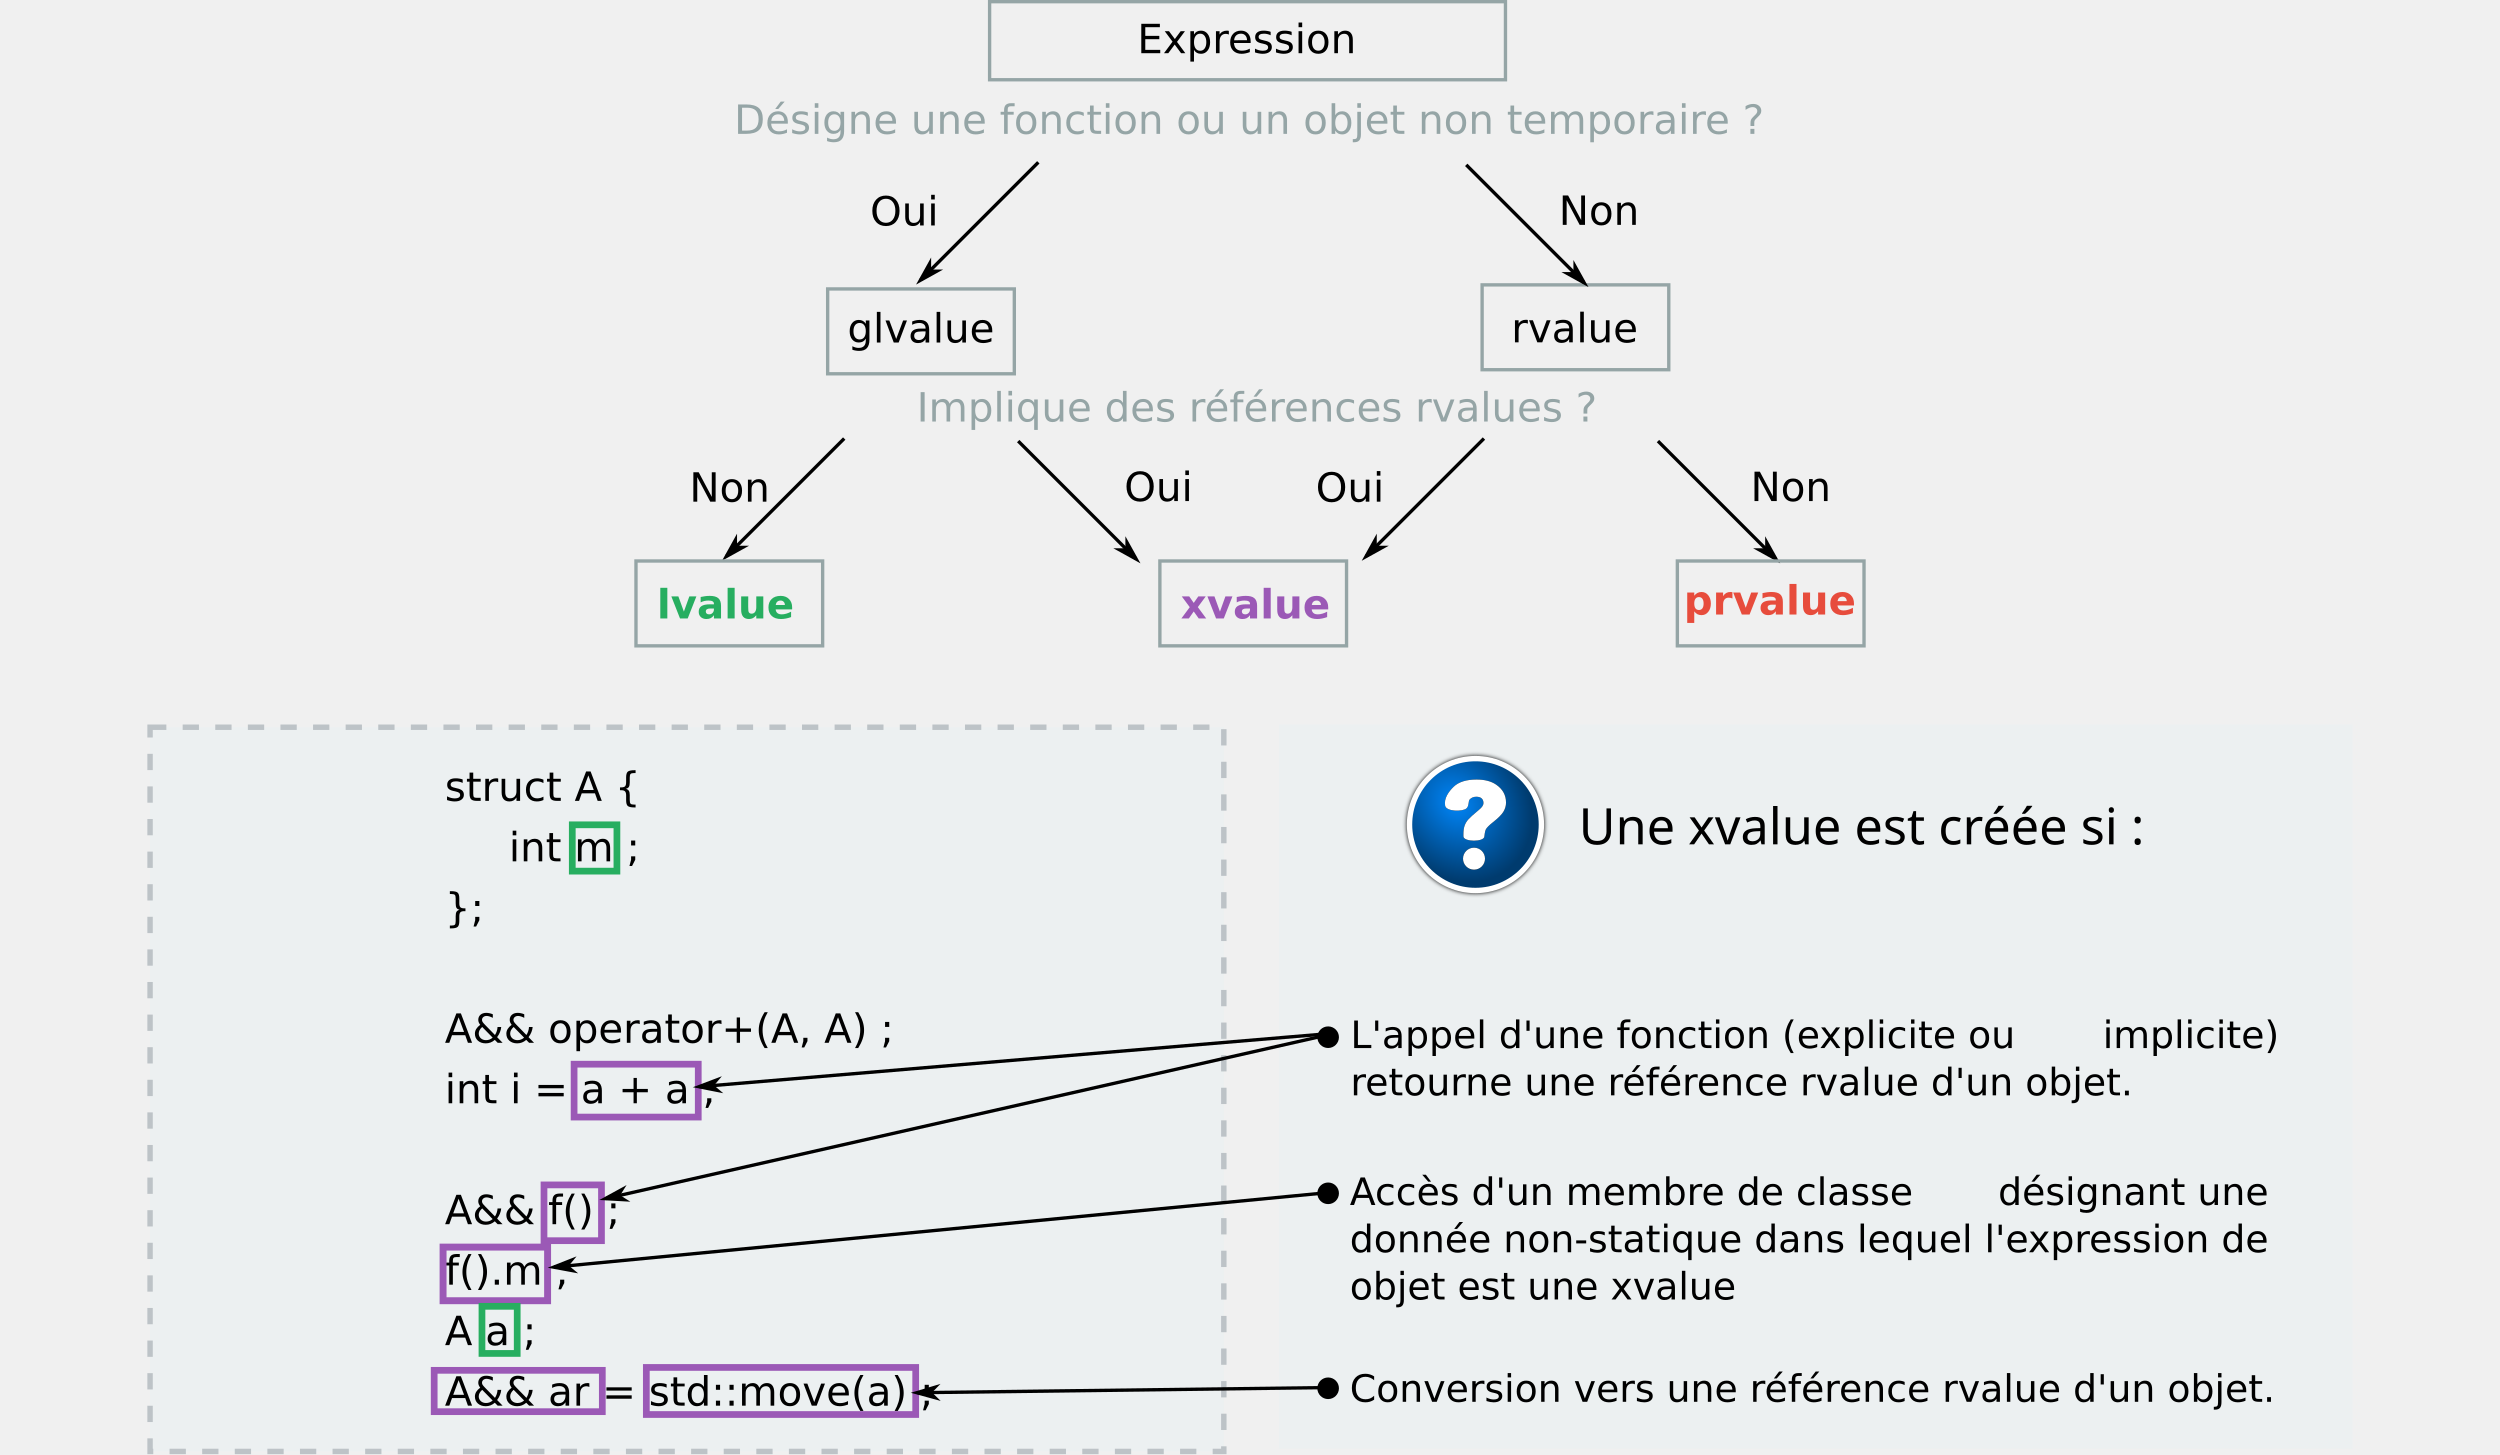
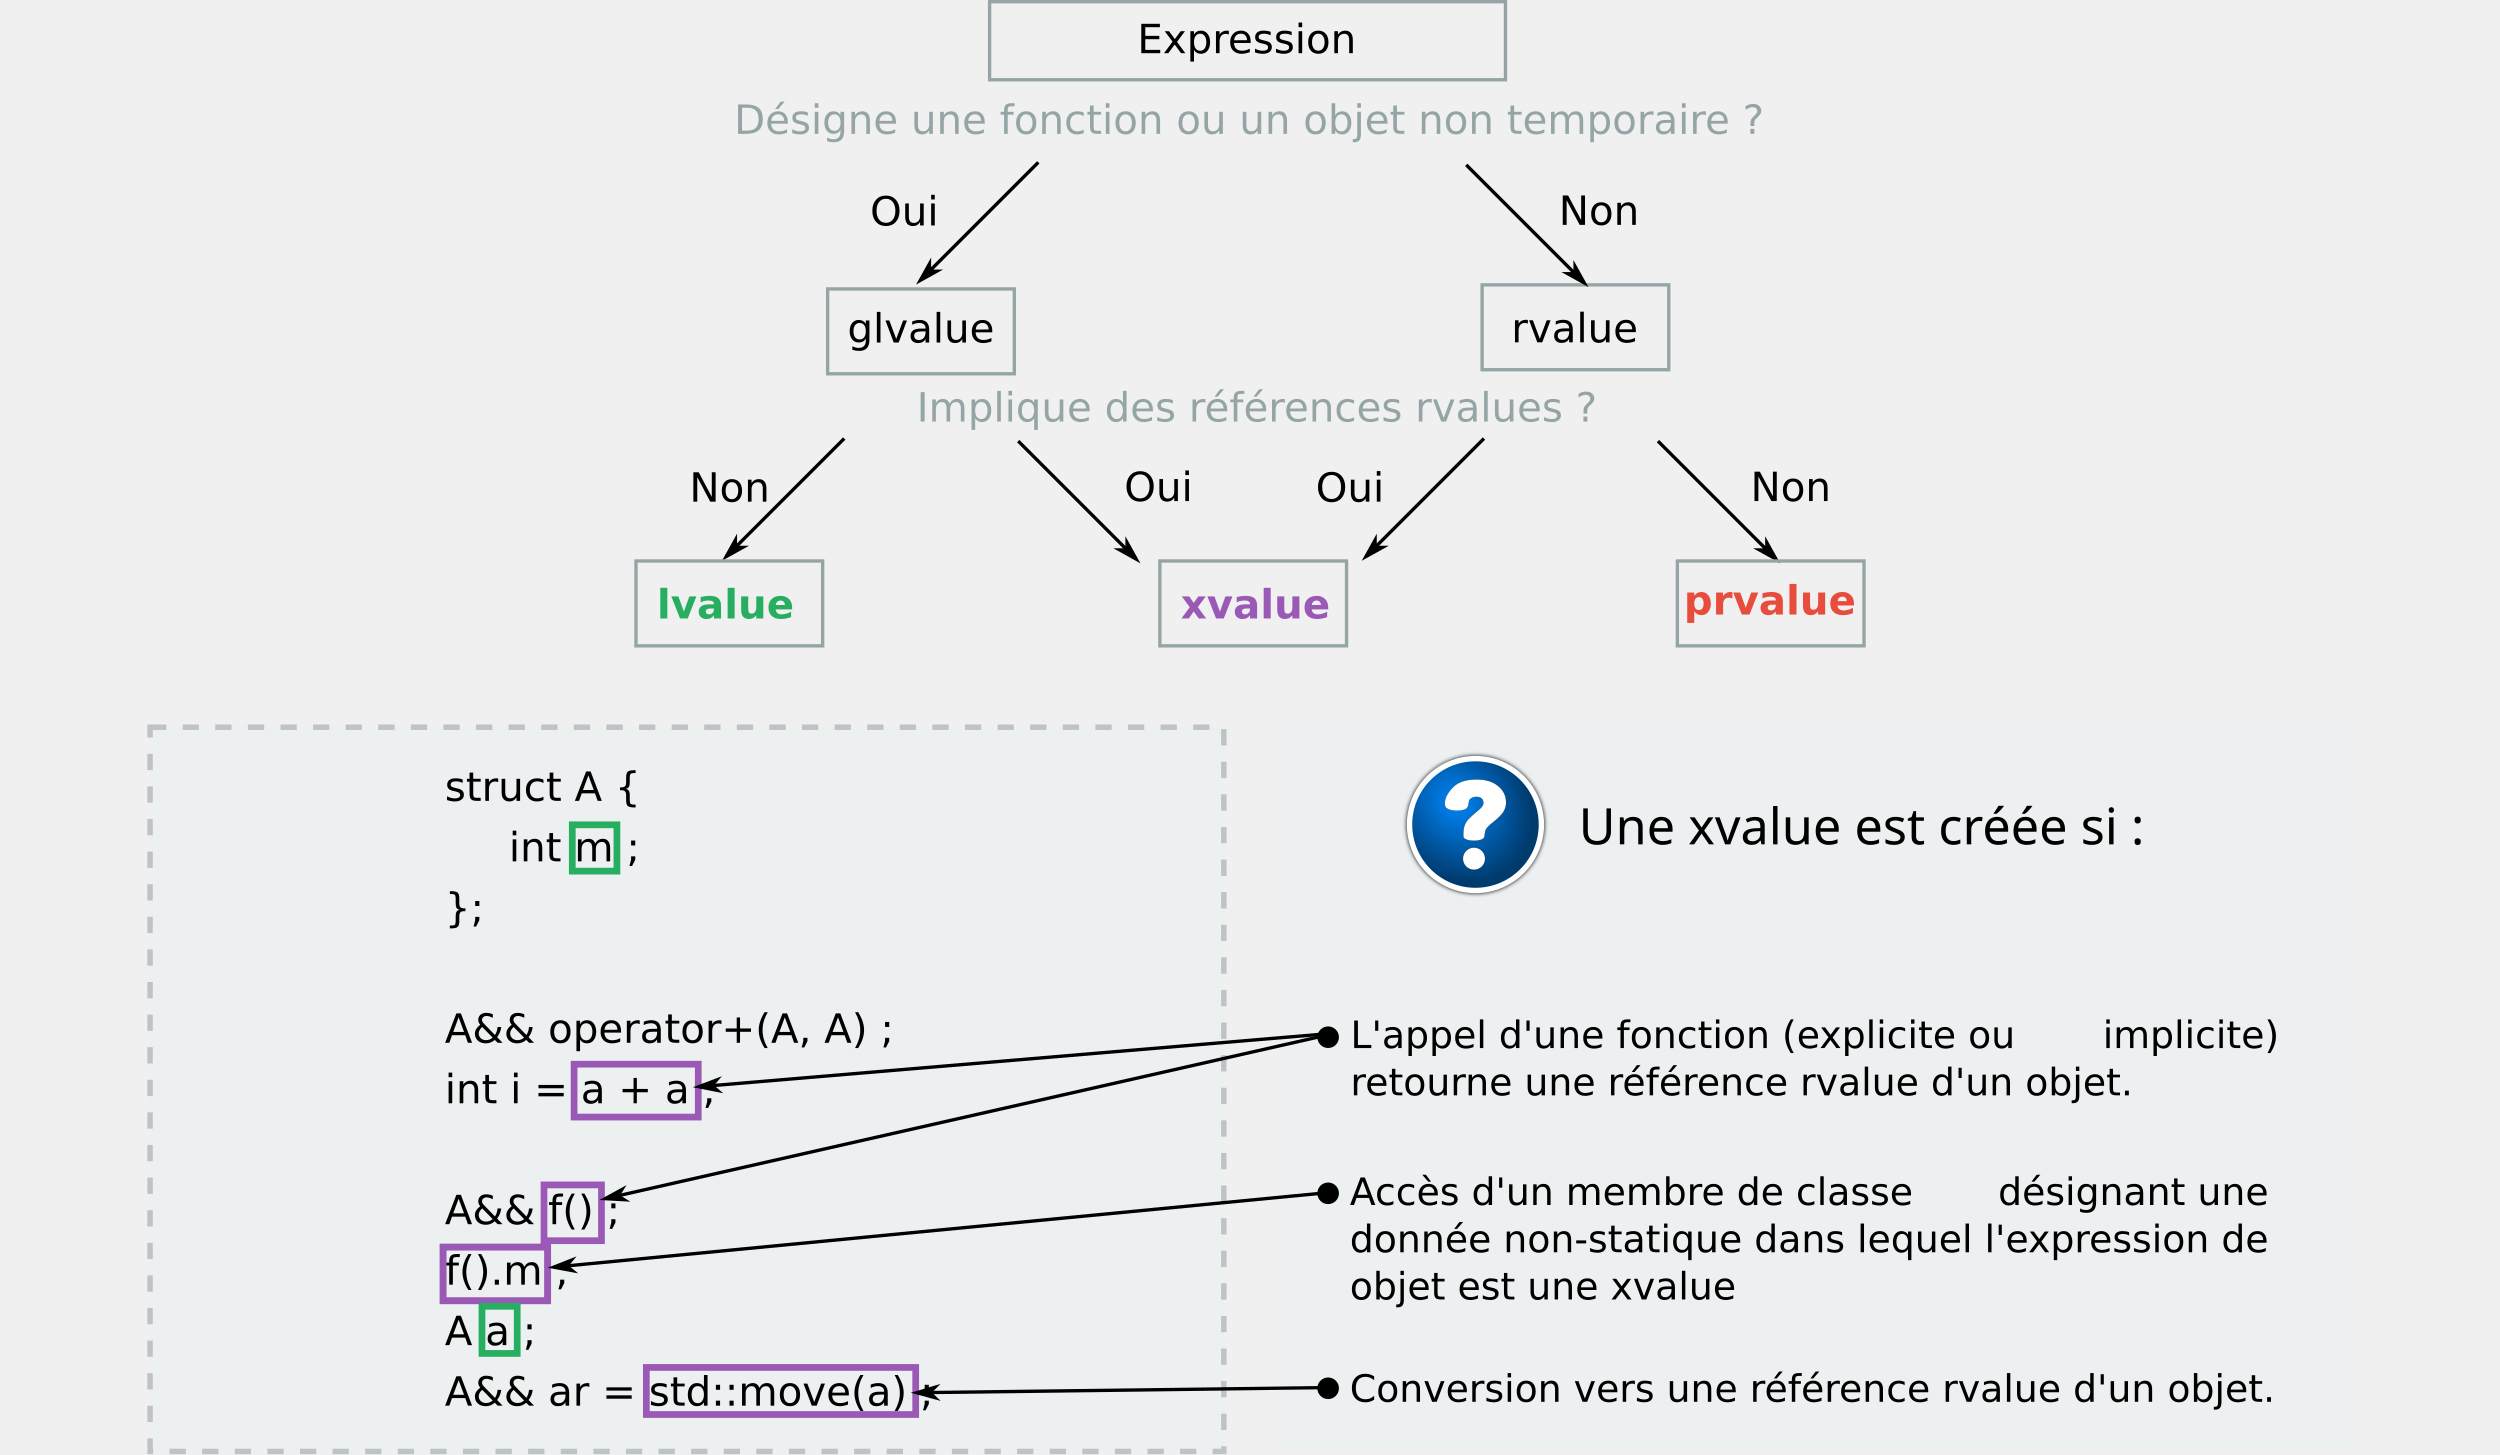
<svg xmlns="http://www.w3.org/2000/svg" width="210mm" height="122.15mm" version="1.1" viewBox="0 0 744.094 432.809" id="svg2">
  <defs id="defs4">
    <filter id="b">
      <feGaussianBlur stdDeviation="3.831" id="feGaussianBlur7" />
    </filter>
    <radialGradient id="a" cx="-789" cy="95.362" r="409" gradientTransform="matrix(0.81781,0.98038,-0.81622,0.68087,-65.915,803.96)" gradientUnits="userSpaceOnUse">
      <stop stop-color="#0085f8" offset="0" id="stop10" />
      <stop stop-color="#003b6e" offset="1" id="stop12" />
    </radialGradient>
    <marker id="Arrow1Mend" overflow="visible" orient="auto">
      <path transform="matrix(-.4 0 0 -.4 -4 0)" d="m0 0 5-5-17.5 5 17.5 5-5-5z" fill-rule="evenodd" stroke="#000" stroke-width="1pt" id="path15" />
    </marker>
  </defs>
  <text id="text21" xml:space="preserve" style="font-size:12px;line-height:125%;font-family:'DejaVu Sans';letter-spacing:0px;word-spacing:0px;fill:#000000" word-spacing="0px" letter-spacing="0px" font-size="12px" y="39.835" x="218.505">
    <tspan style="fill:#95a5a6" id="tspan23" y="39.835" x="218.505">Désigne une fonction ou un objet non temporaire ?</tspan>
  </text>
  <text id="text25" xml:space="preserve" style="font-size:12px;line-height:125%;font-family:'DejaVu Sans';letter-spacing:0px;word-spacing:0px;fill:#000000" word-spacing="0px" letter-spacing="0px" font-size="12px" y="15.835" x="338.52">
    <tspan id="tspan27" y="15.835" x="338.52">Expression</tspan>
  </text>
  <rect style="fill:none;stroke:#95a5a6" id="rect29" height="23.234" width="153.54" y="0.5" x="294.543" />
  <text id="text31" xml:space="preserve" style="font-size:12px;line-height:125%;font-family:'DejaVu Sans';letter-spacing:0px;word-spacing:0px;fill:#000000" word-spacing="0px" letter-spacing="0px" font-size="12px" y="101.934" x="252.244">
    <tspan style="fill:#000000" id="tspan33" y="101.934" x="252.244">glvalue</tspan>
  </text>
  <rect style="fill:none;stroke:#95a5a6" id="rect35" height="25.254" width="55.558" y="85.997" x="246.343" />
  <path style="fill:none;stroke:#000000;stroke-width:1px;marker-end:url(#Arrow1Mend)" id="path37" d="m 309.043,48.31 -35,35" />
  <text id="text39" xml:space="preserve" style="font-size:12px;line-height:125%;font-family:'DejaVu Sans';letter-spacing:0px;word-spacing:0px;fill:#000000" word-spacing="0px" letter-spacing="0px" font-size="12px" y="67.109" x="258.97">
    <tspan id="tspan41" y="67.109" x="258.97">Oui</tspan>
  </text>
  <path style="fill:none;stroke:#000000;stroke-width:1px;marker-end:url(#Arrow1Mend)" id="path43" d="m 303.053,131.28 35,35" />
  <path style="fill:none;stroke:#000000;stroke-width:1px;marker-end:url(#Arrow1Mend)" id="path45" d="m 251.273,130.52 -35,35" />
  <g style="font-size:12px;font-family:'DejaVu Sans';letter-spacing:0px;word-spacing:0px;fill:#000000" id="g47" word-spacing="0px" letter-spacing="0px" font-size="12px" transform="translate(-39.857,6.1522996e-8)">
    <text id="text49" xml:space="preserve" style="line-height:125%" y="149.322" x="245.054">
      <tspan id="tspan51" y="149.322" x="245.054">Non</tspan>
    </text>
    <text id="text53" xml:space="preserve" style="line-height:125%" y="149.138" x="374.475">
      <tspan id="tspan55" y="149.138" x="374.475">Oui</tspan>
    </text>
    <text id="text57" xml:space="preserve" style="line-height:125%" y="125.451" x="312.701">
      <tspan style="fill:#95a5a6" id="tspan59" y="125.451" x="312.701">Implique des références rvalues ?</tspan>
    </text>
  </g>
  <text id="text61" xml:space="preserve" style="font-size:12px;line-height:125%;font-family:'DejaVu Sans';letter-spacing:0px;word-spacing:0px;fill:#e74c3c" word-spacing="0px" letter-spacing="0px" font-size="12px" y="101.887" x="449.818">
    <tspan style="fill:#000000" id="tspan63" y="101.887" x="449.818">rvalue</tspan>
  </text>
  <rect style="fill:none;stroke:#95a5a6" id="rect65" height="25.254" width="55.558" y="84.787" x="441.133" />
  <path style="fill:none;stroke:#000000;stroke-width:1px;marker-end:url(#Arrow1Mend)" id="path67" d="m 436.403,49.063 35,35" />
  <text id="text69" xml:space="preserve" style="font-size:12px;line-height:125%;font-family:'DejaVu Sans';letter-spacing:0px;word-spacing:0px;fill:#000000" word-spacing="0px" letter-spacing="0px" font-size="12px" y="66.925" x="463.962">
    <tspan id="tspan71" y="66.925" x="463.962">Non</tspan>
  </text>
  <path style="fill:none;stroke:#000000;stroke-width:1px;marker-end:url(#Arrow1Mend)" id="path73" d="m 493.473,131.28 35,35" />
  <path style="fill:none;stroke:#000000;stroke-width:1px;marker-end:url(#Arrow1Mend)" id="path75" d="m 441.683,130.52 -35,35" />
  <g style="font-size:12px;font-family:'DejaVu Sans';letter-spacing:0px;word-spacing:0px" id="g77" word-spacing="0px" letter-spacing="0px" font-size="12px" transform="translate(-43.857,6.1523e-8)">
    <text id="text79" xml:space="preserve" style="line-height:125%;fill:#000000" y="149.322" x="435.467">
      <tspan id="tspan81" y="149.322" x="435.467">Oui</tspan>
    </text>
    <text id="text83" xml:space="preserve" style="line-height:125%;fill:#000000" y="149.138" x="564.889">
      <tspan id="tspan85" y="149.138" x="564.889">Non</tspan>
    </text>
    <text id="text87" xml:space="preserve" style="line-height:125%;fill:#27ae60" y="184.074" x="239.373">
      <tspan style="font-weight:bold;fill:#27ae60" id="tspan89" font-weight="bold" y="184.074" x="239.373">lvalue</tspan>
    </text>
  </g>
  <rect style="fill:none;stroke:#95a5a6" id="rect91" height="25.254" width="55.558" y="166.97" x="189.293" />
  <text id="text93" xml:space="preserve" style="font-size:12px;line-height:125%;font-family:'DejaVu Sans';letter-spacing:0px;word-spacing:0px;fill:#9b59b6" word-spacing="0px" letter-spacing="0px" font-size="12px" y="184.074" x="351.441">
    <tspan style="font-weight:bold;fill:#9b59b6" id="tspan95" font-weight="bold" y="184.074" x="351.441">xvalue</tspan>
  </text>
  <rect style="fill:none;stroke:#95a5a6" id="rect97" height="25.254" width="55.558" y="166.97" x="345.223" />
  <text id="text99" xml:space="preserve" style="font-size:12px;line-height:125%;font-family:'DejaVu Sans';letter-spacing:0px;word-spacing:0px;fill:#e74c3c" word-spacing="0px" letter-spacing="0px" font-size="12px" y="182.911" x="501.165">
    <tspan style="font-weight:bold;fill:#e74c3c" id="tspan101" font-weight="bold" y="182.911" x="501.165">prvalue</tspan>
  </text>
  <rect style="fill:none;stroke:#95a5a6" id="rect103" height="25.254" width="55.558" y="166.97" x="499.243" />
  <rect style="fill:#ecf0f1" id="rect105" height="215.55" width="319.59" y="215.65" x="380.643" />
  <g id="g107" transform="translate(-43.857,6.1523e-8)">
    <circle id="circle109" r="3.214" cy="308.71" cx="439.16" />
    <circle id="circle111" r="3.214" cy="355.17" cx="439.16" />
    <circle id="circle113" r="3.214" cy="413.2" cx="439.16" />
  </g>
  <flowRoot id="flowRoot115" xml:space="preserve" style="font-size:12px;line-height:125%;font-family:'DejaVu Sans';letter-spacing:0px;word-spacing:0px;fill:#000000" word-spacing="0px" letter-spacing="0px" font-size="12px" transform="translate(210.583,-732.5)">
    <flowRegion id="flowRegion117">
      <rect id="rect119" height="17.857" width="347.86" y="970" x="255" />
    </flowRegion>
    <flowPara style="font-size:16px;text-align:justify" id="flowPara121" text-align="justify" font-size="16px">Une xvalues est créée si:</flowPara>
  </flowRoot>
  <g id="g123" transform="matrix(0.15994,0,0,0.15994,545.833,209.05)">
    <path style="filter:url(#b)" id="path125" d="m -667,99.66 c -70.44,0 -127.7,57.27 -127.7,127.71 0,70.43 57.26,127.69 127.7,127.69 70.44,0 127.7,-57.26 127.7,-127.69 0,-70.44 -57.26,-127.71 -127.7,-127.71 z" />
    <circle style="fill:url(#a);stroke:#ffffff;stroke-width:33.333;stroke-linecap:round;stroke-linejoin:round" id="circle127" r="409" cy="227.36" cx="-667" transform="matrix(0.3,0,0,0.3,-466.9,159.15)" />
    <path id="path129" d="m -689.39,249.32 0,-3.89 c 0,-6.63 0.75,-12.02 2.25,-16.15 1.51,-4.14 3.74,-7.91 6.72,-11.33 2.97,-3.42 9.65,-9.44 20.04,-18.05 5.54,-4.51 8.31,-8.65 8.31,-12.41 0,-3.76 -1.11,-6.68 -3.33,-8.76 -2.22,-2.09 -5.59,-3.13 -10.1,-3.13 -4.86,0 -8.87,1.61 -12.05,4.82 -3.18,3.21 -1.1,12.38 -6.1,16.82 -7.36,6.53 -37.75,6.02 -39.79,-4.93 -2.55,-13.74 6.69,-26.4 15.95,-35.32 9.26,-8.92 23.46,-13.38 42.6,-13.38 14.91,0 26.94,3.11 36.1,9.33 12.44,8.41 18.66,19.62 18.66,33.63 0,5.81 -1.61,11.42 -4.82,16.82 -3.21,5.4 -9.78,11.99 -19.69,19.79 -6.9,5.47 -11.26,9.86 -13.07,13.17 -1.81,3.32 -2.72,12.97 -2.72,12.97 0,10.81 -38.96,10.61 -38.96,0 z" />
    <circle style="stroke:#000000;stroke-width:39.804;stroke-linecap:round;stroke-linejoin:round" id="circle131" r="61.518" cy="463.34" cx="-638.52" transform="matrix(0.25123,0,0,0.25123,-509.28,174.45)" />
    <path style="fill:#ffffff" id="path133" d="m -689.39,249.32 0,-3.89 c 0,-6.63 0.75,-12.02 2.25,-16.15 1.51,-4.14 3.74,-7.91 6.72,-11.33 2.97,-3.42 9.65,-9.44 20.04,-18.05 5.54,-4.51 8.31,-8.65 8.31,-12.41 0,-3.76 -1.11,-6.68 -3.33,-8.76 -2.22,-2.09 -5.59,-3.13 -10.1,-3.13 -4.86,0 -8.87,1.61 -12.05,4.82 -3.18,3.21 -1.1,12.38 -6.1,16.82 -7.36,6.53 -37.75,6.02 -39.79,-4.93 -2.55,-13.74 6.69,-26.4 15.95,-35.32 9.26,-8.92 23.46,-13.38 42.6,-13.38 14.91,0 26.94,3.11 36.1,9.33 12.44,8.41 18.66,19.62 18.66,33.63 0,5.81 -1.61,11.42 -4.82,16.82 -3.21,5.4 -9.78,11.99 -19.69,19.79 -6.9,5.47 -11.26,9.86 -13.07,13.17 -1.81,3.32 -2.72,12.97 -2.72,12.97 0,10.81 -38.96,10.61 -38.96,0 z" />
    <circle style="fill:#ffffff;stroke:#ffffff;stroke-width:39.804;stroke-linecap:round;stroke-linejoin:round" id="circle135" r="61.518" cy="463.34" cx="-638.52" transform="matrix(0.25123,0,0,0.25123,-509.28,174.45)" />
  </g>
  <rect style="fill:#ecf0f1;stroke:#bdc3c7;stroke-width:1.617;stroke-dasharray:4.851, 4.851" id="rect137" height="215.55" width="319.59" y="216.45" x="44.666" />
  <text id="text139" xml:space="preserve" style="font-size:12px;line-height:150%;font-family:'DejaVu Sans';letter-spacing:0px;word-spacing:0px;fill:#000000" word-spacing="0px" letter-spacing="0px" font-size="12px" y="238.364" x="132.395">
    <tspan id="tspan141" style="line-height:150%" y="238.364" x="132.395">struct A {</tspan>
    <tspan id="tspan143" style="line-height:150%" y="256.364" x="132.395">     int m ;</tspan>
    <tspan id="tspan145" style="line-height:150%" y="274.364" x="132.395">};</tspan>
    <tspan id="tspan147" style="line-height:150%" y="292.364" x="132.395" />
    <tspan id="tspan149" style="line-height:150%" y="310.364" x="132.395">A&amp;&amp; operator+(A, A) ;</tspan>
    <tspan id="tspan151" style="line-height:150%" y="328.364" x="132.395">int i = a + a ;</tspan>
    <tspan id="tspan153" style="line-height:150%" y="346.364" x="132.395" />
    <tspan id="tspan155" style="line-height:150%" y="364.364" x="132.395">A&amp;&amp; f() ;</tspan>
    <tspan id="tspan157" style="line-height:150%" y="382.364" x="132.395">f().m ;</tspan>
    <tspan id="tspan159" style="line-height:150%" y="400.364" x="132.395">A a ;</tspan>
    <tspan id="tspan161" style="line-height:150%" y="418.364" x="132.395">A&amp;&amp; ar = std::move(a) ;</tspan>
  </text>
  <rect style="fill:none;stroke:#9b59b6;stroke-width:2" id="rect167" height="16.602" width="17.107" y="352.67" x="161.913" />
  <rect style="fill:none;stroke:#9b59b6;stroke-width:2" id="rect169" height="14.008" width="80.173" y="407" x="192.373" />
  <rect style="fill:none;stroke:#9b59b6;stroke-width:2.062" id="rect171" height="15.96" width="31.113" y="371.18" x="131.873" />
  <rect style="fill:none;stroke:#9b59b6;stroke-width:2" id="rect173" height="15.74" width="36.953" y="316.74" x="170.873" />
-   <rect style="fill:none;stroke:#9b59b6;stroke-width:2;stroke-miterlimit:4;stroke-dasharray:none;stroke-opacity:1" id="rect177" height="12.306" width="50.041" y="407.858" x="129.23" />
  <rect style="fill:none;stroke:#27ae60;stroke-width:2" id="rect179" height="14.022" width="10.487" y="388.81" x="143.453" />
  <rect style="fill:none;stroke:#27ae60;stroke-width:2" id="rect181" height="13.79" width="13.285" y="245.49" x="170.333" />
  <g style="stroke-width:1px" id="g183" transform="translate(-43.857,6.1523e-8)">
    <text id="text185" xml:space="preserve" style="font-size:15px;line-height:125%;font-family:sans-serif;letter-spacing:0px;word-spacing:0px;fill:#000000" word-spacing="0px" letter-spacing="0px" font-size="15px" y="251.308" x="513.746">
      <tspan id="tspan187" y="251.308" x="513.746">Une xvalue est créée si :</tspan>
    </text>
    <text id="text189" xml:space="preserve" style="font-size:11.25px;line-height:125%;font-family:'DejaVu Sans';letter-spacing:0px;word-spacing:0px;fill:#000000" word-spacing="0px" letter-spacing="0px" font-size="11.25px" y="311.95" x="445.803">
      <tspan id="tspan191" y="326.012" x="669.716">
        <tspan style="text-align:justify" id="tspan193" text-align="justify" dx="0 0 0 0 0 0 0 0 4.485 0 0 0 0 0 4.485 0 0 0 0 0 0 0 0 4.485 0 0 0 0 0 0 0 0 0 0 4.485" y="311.95" x="445.803">L'appel d'une fonction (explicite ou </tspan>
        <tspan id="tspan195" dx="0" y="311.95" x="669.716">implicite) </tspan>
      </tspan>
      <tspan id="tspan197" y="0" x="445.803">
        <tspan style="font-size:11.25px" id="tspan199" font-size="11.25px" y="326.012" x="445.803">retourne une référence rvalue d'un objet.</tspan>
      </tspan>
    </text>
    <path style="fill:none;stroke:#000000;marker-end:url(#Arrow1Mend)" id="path201" d="M 438.46,307.72 252.03,323.434" />
    <path style="fill:none;stroke:#000000;marker-end:url(#Arrow1Mend)" id="path203" d="M 438.46,308.15 224.17,356.722" />
    <text id="text205" xml:space="preserve" style="font-size:11.25px;line-height:125%;font-family:'DejaVu Sans';letter-spacing:0px;word-spacing:0px;fill:#000000" word-spacing="0px" letter-spacing="0px" font-size="11.25px" y="358.649" x="445.603">
      <tspan id="tspan207" y="372.712" x="638.563">
        <tspan style="text-align:justify" id="tspan209" text-align="justify" dx="0 0 0 0 0 0 4.323 0 0 0 0 4.323 0 0 0 0 0 0 4.323 0 0 4.323" y="358.649" x="445.603">Accès d'un membre de classe </tspan>
        <tspan id="tspan211" dx="0 0 0 0 0 0 0 0 0 0 4.323" y="358.649" x="638.563">désignant une </tspan>
      </tspan>
      <tspan id="tspan213" y="386.774" x="445.603">
        <tspan style="font-size:11.25px" id="tspan215" font-size="11.25px" dx="0 0 0 0 0 0 0 0.851 0 0 0 0 0 0 0 0 0 0 0 0 0.851 0 0 0 0 0.851 0 0 0 0 0 0 0.851 0 0 0 0 0 0 0 0 0 0 0 0 0.851" y="372.712" x="445.603">donnée non-statique dans lequel l'expression de </tspan>
      </tspan>
      <tspan id="tspan217" y="0" x="445.603">
        <tspan style="font-size:11.25px" id="tspan219" font-size="11.25px" y="386.774" x="445.603">objet est une xvalue</tspan>
      </tspan>
    </text>
    <text id="text221" xml:space="preserve" style="font-size:11.25px;line-height:125%;font-family:'DejaVu Sans';text-align:justify;letter-spacing:0px;word-spacing:0px;fill:#000000" word-spacing="0px" text-align="justify" letter-spacing="0px" font-size="11.25px" y="417.222" x="445.603">
      <tspan id="tspan223" y="417.222" x="445.603">
        <tspan id="tspan225" y="417.222" x="445.603">Conversion vers une référence rvalue d'un objet.</tspan>
      </tspan>
    </text>
    <path style="fill:none;stroke:#000000;marker-end:url(#Arrow1Mend)" id="path227" d="M 439.64,354.91 208.82,377.133" />
    <path style="fill:none;stroke:#000000;marker-end:url(#Arrow1Mend)" id="path229" d="M 438.12,413 316.9,414.515" />
  </g>
</svg>
